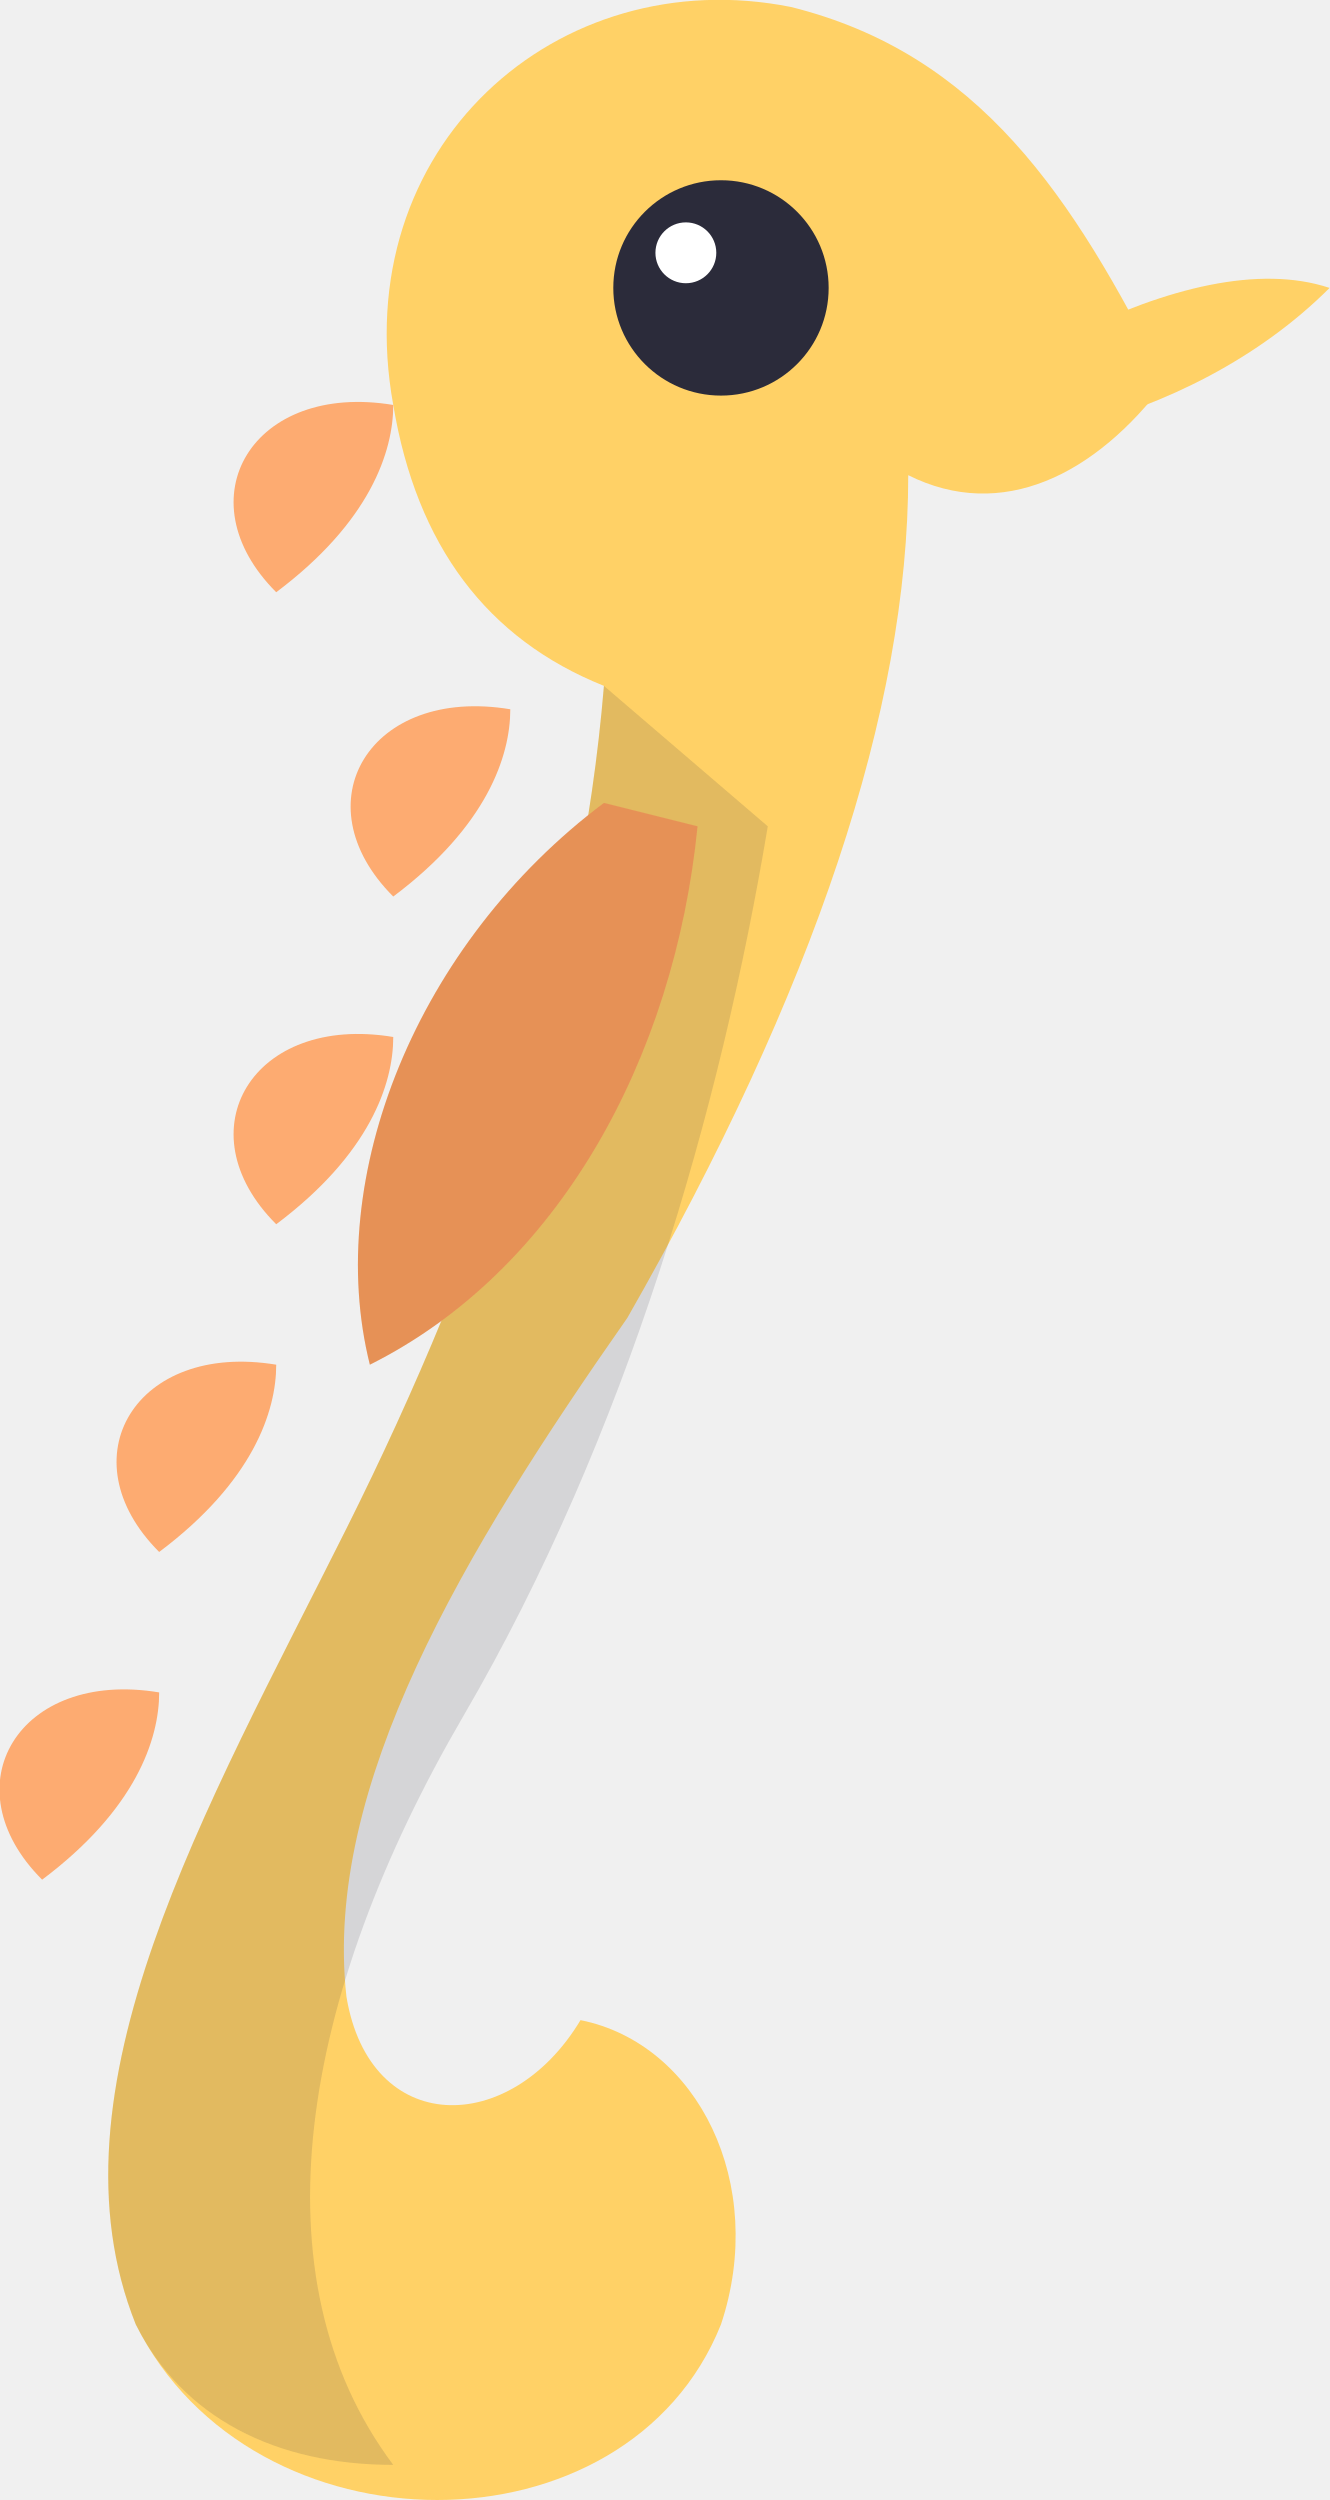
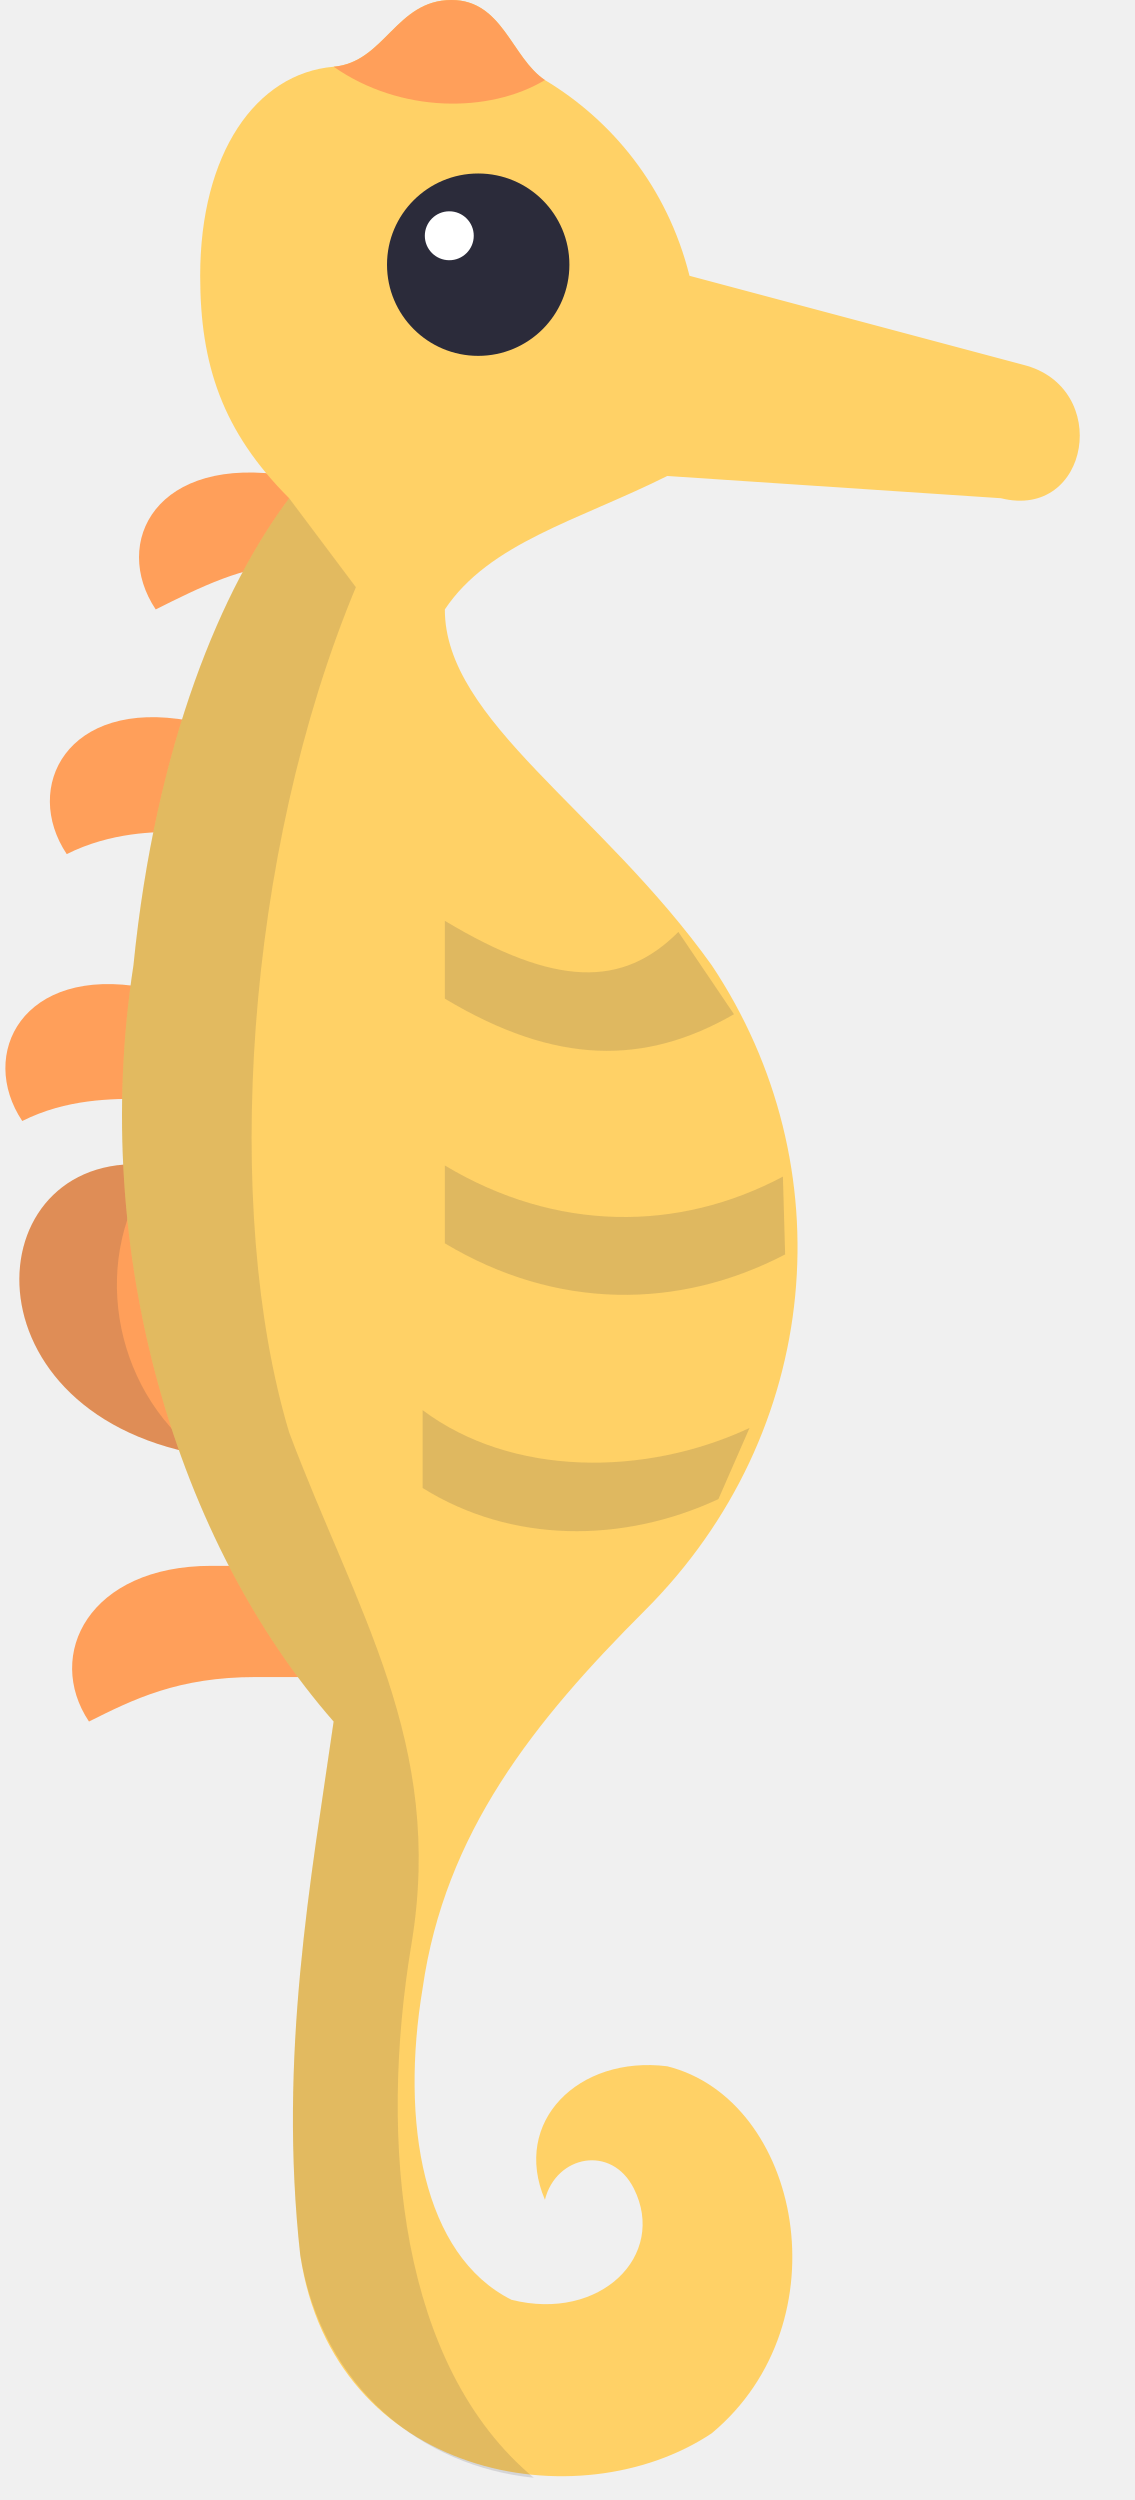
- <svg xmlns="http://www.w3.org/2000/svg" viewBox="14.2 15.7 56.8 106.8">
-   <path d="M64 32 C 60 24 56 18 48 16 C 38 14 29 22 31 33 C 32 39 35 43 40 45 C 39 57 35 69 29 81 C 23 93 16 105 20 115 C 25 125 41 125 45 115 C 47 109 44 103 39 102 C 36 107 30 107 29 101 C 28 92 34 82 41 72 C 49 58 53 46 53 36 C 57 38 61 36 64 32 Z" fill="#ffd166" />
-   <path d="M40 45 C 39 57 35 69 29 81 C 23 93 16 105 20 115 C 22 119 26 121 31 121 C 25 113 27 101 34 89 C 41 77 45 63 47 51 Z" fill="#2b2b3a" opacity="0.14" />
-   <path d="M31 33 C 25 32, 22 37, 26 41 C 30 38, 31 35, 31 33 Z" fill="#ff9f5a" opacity="0.85" />
-   <path d="M36 46 C 30 45, 27 50, 31 54 C 35 51, 36 48, 36 46 Z" fill="#ff9f5a" opacity="0.85" />
-   <path d="M31 60 C 25 59, 22 64, 26 68 C 30 65, 31 62, 31 60 Z" fill="#ff9f5a" opacity="0.85" />
-   <path d="M26 74 C 20 73, 17 78, 21 82 C 25 79, 26 76, 26 74 Z" fill="#ff9f5a" opacity="0.85" />
-   <path d="M21 88 C 15 87, 12 92, 16 96 C 20 93, 21 90, 21 88 Z" fill="#ff9f5a" opacity="0.85" />
-   <g class="part-fin" style="transform-origin: 25.8px 34.3px">
-     <path d="M40 50 C 32 56, 28 66, 30 74 C 38 70, 43 61, 44 51 Z" fill="#ff9f5a" />
-     <path d="M40 50 C 32 56, 28 66, 30 74 C 38 70, 43 61, 44 51 Z" fill="#2b2b3a" opacity="0.12" />
+ <svg xmlns="http://www.w3.org/2000/svg" viewBox="7 3.6 51 112.4">
+   <path d="M22 24.5 L20 25 C 14 24, 12 28, 14 31 C 16 30, 18 29, 20 29 L22 29.5 Z" fill="#ff9f5a" />
+   <path d="M19 35.5 L15.5 36 C 10 35, 8 39, 10 42 C 12 41, 14 41, 15 41 L19 41 Z" fill="#ff9f5a" />
+   <path d="M17.5 48 L13.5 48 C 8 47, 6 51, 8 54 C 10 53, 12 53, 13.5 53 L17.5 53 Z" fill="#ff9f5a" />
+   <path d="M21.5 74 L16.5 74 C 11 74, 9 78, 11 81 C 13 80, 15 79, 18.5 79 L23.5 79 Z" fill="#ff9f5a" />
+   <g class="part-fin" style="transform-origin: 15px 62px">
+     <path d="M18 56 L14 56 C 6 55, 5 67, 16 69 L20 68.5 Z" fill="#ff9f5a" />
+     <path d="M14 56 C 6 55, 5 67, 16 69 C 12 66, 11 60, 14 56 Z" fill="#2b2b3a" opacity="0.15" />
  </g>
-   <circle cx="45" cy="28" r="4.6" fill="#2b2b3a" />
-   <circle cx="43.5" cy="26.5" r="1.3" fill="#ffffff" />
-   <path d="M60 30 C 64 28 68 27 71 28 C 68 31 64 33 60 34 Z" fill="#ffd166" />
+   <path d="M16 16 C 16 10.5, 18.5 6.9, 22 6.6 C 24.3 6.4, 24.8 3.6, 27.3 3.6 C 29.6 3.6, 30 6.2, 31.5 7.2 C 34.5 9, 37 12, 38 16 L53 20 C 57 21, 56 27, 52 26 L37 25 C 33 27, 29 28, 27 31 C 27 36, 34 40, 39 47 C 45 56, 44 68, 36 76 C 31 81, 27 86, 26 93 C 25 99, 26 105, 30 107 C 34 108, 37 105, 35.5 102 C 34.5 100, 32 100.5, 31.5 102.5 C 30 99, 33 96, 37 96.5 C 43 98, 45 108, 39 113 C 33 117, 22 115, 20.5 105 C 19.5 96, 21 88, 22 81 C 15 73, 11 60, 13 47 C 14 37, 17 30, 20 26 C 17 23, 16 20, 16 16 Z" fill="#ffd166" />
+   <path d="M22 6.6 C 24.3 6.4, 24.8 3.6, 27.3 3.6 C 29.6 3.6, 30 6.2, 31.5 7.2 C 29 8.7, 25 8.7, 22 6.6 Z" fill="#ff9f5a" />
+   <path d="M20 26 C 17 30, 14 37, 13 47 C 11 60, 15 73, 22 81 C 21 88, 19.5 96, 20.5 105 C 21.5 111, 26 114.5, 31 115 C 25 110, 24 100, 25.5 91 C 27 82, 23 76, 20 68 C 17 58, 18 42, 23 30 Z" fill="#2b2b3a" opacity="0.14" />
+   <path d="M27 45 C 32 48, 35 48, 37.5 45.5 L 40 49.2 C 36 51.5, 32 51.5, 27 48.5 Z" fill="#2b2b3a" opacity="0.15" />
+   <path d="M27 56 C 32 59, 37.5 59, 42.2 56.5 L 42.3 60 C 37.5 62.5, 32 62.5, 27 59.5 Z" fill="#2b2b3a" opacity="0.15" />
+   <path d="M26 67 C 30 70, 36 70, 40.7 67.8 L 39.3 71 C 35 73, 30 73, 26 70.5 Z" fill="#2b2b3a" opacity="0.15" />
+   <circle cx="28.5" cy="15.5" r="4.1" fill="#2b2b3a" />
+   <circle cx="27.2" cy="14.2" r="1.1" fill="#ffffff" />
</svg>
